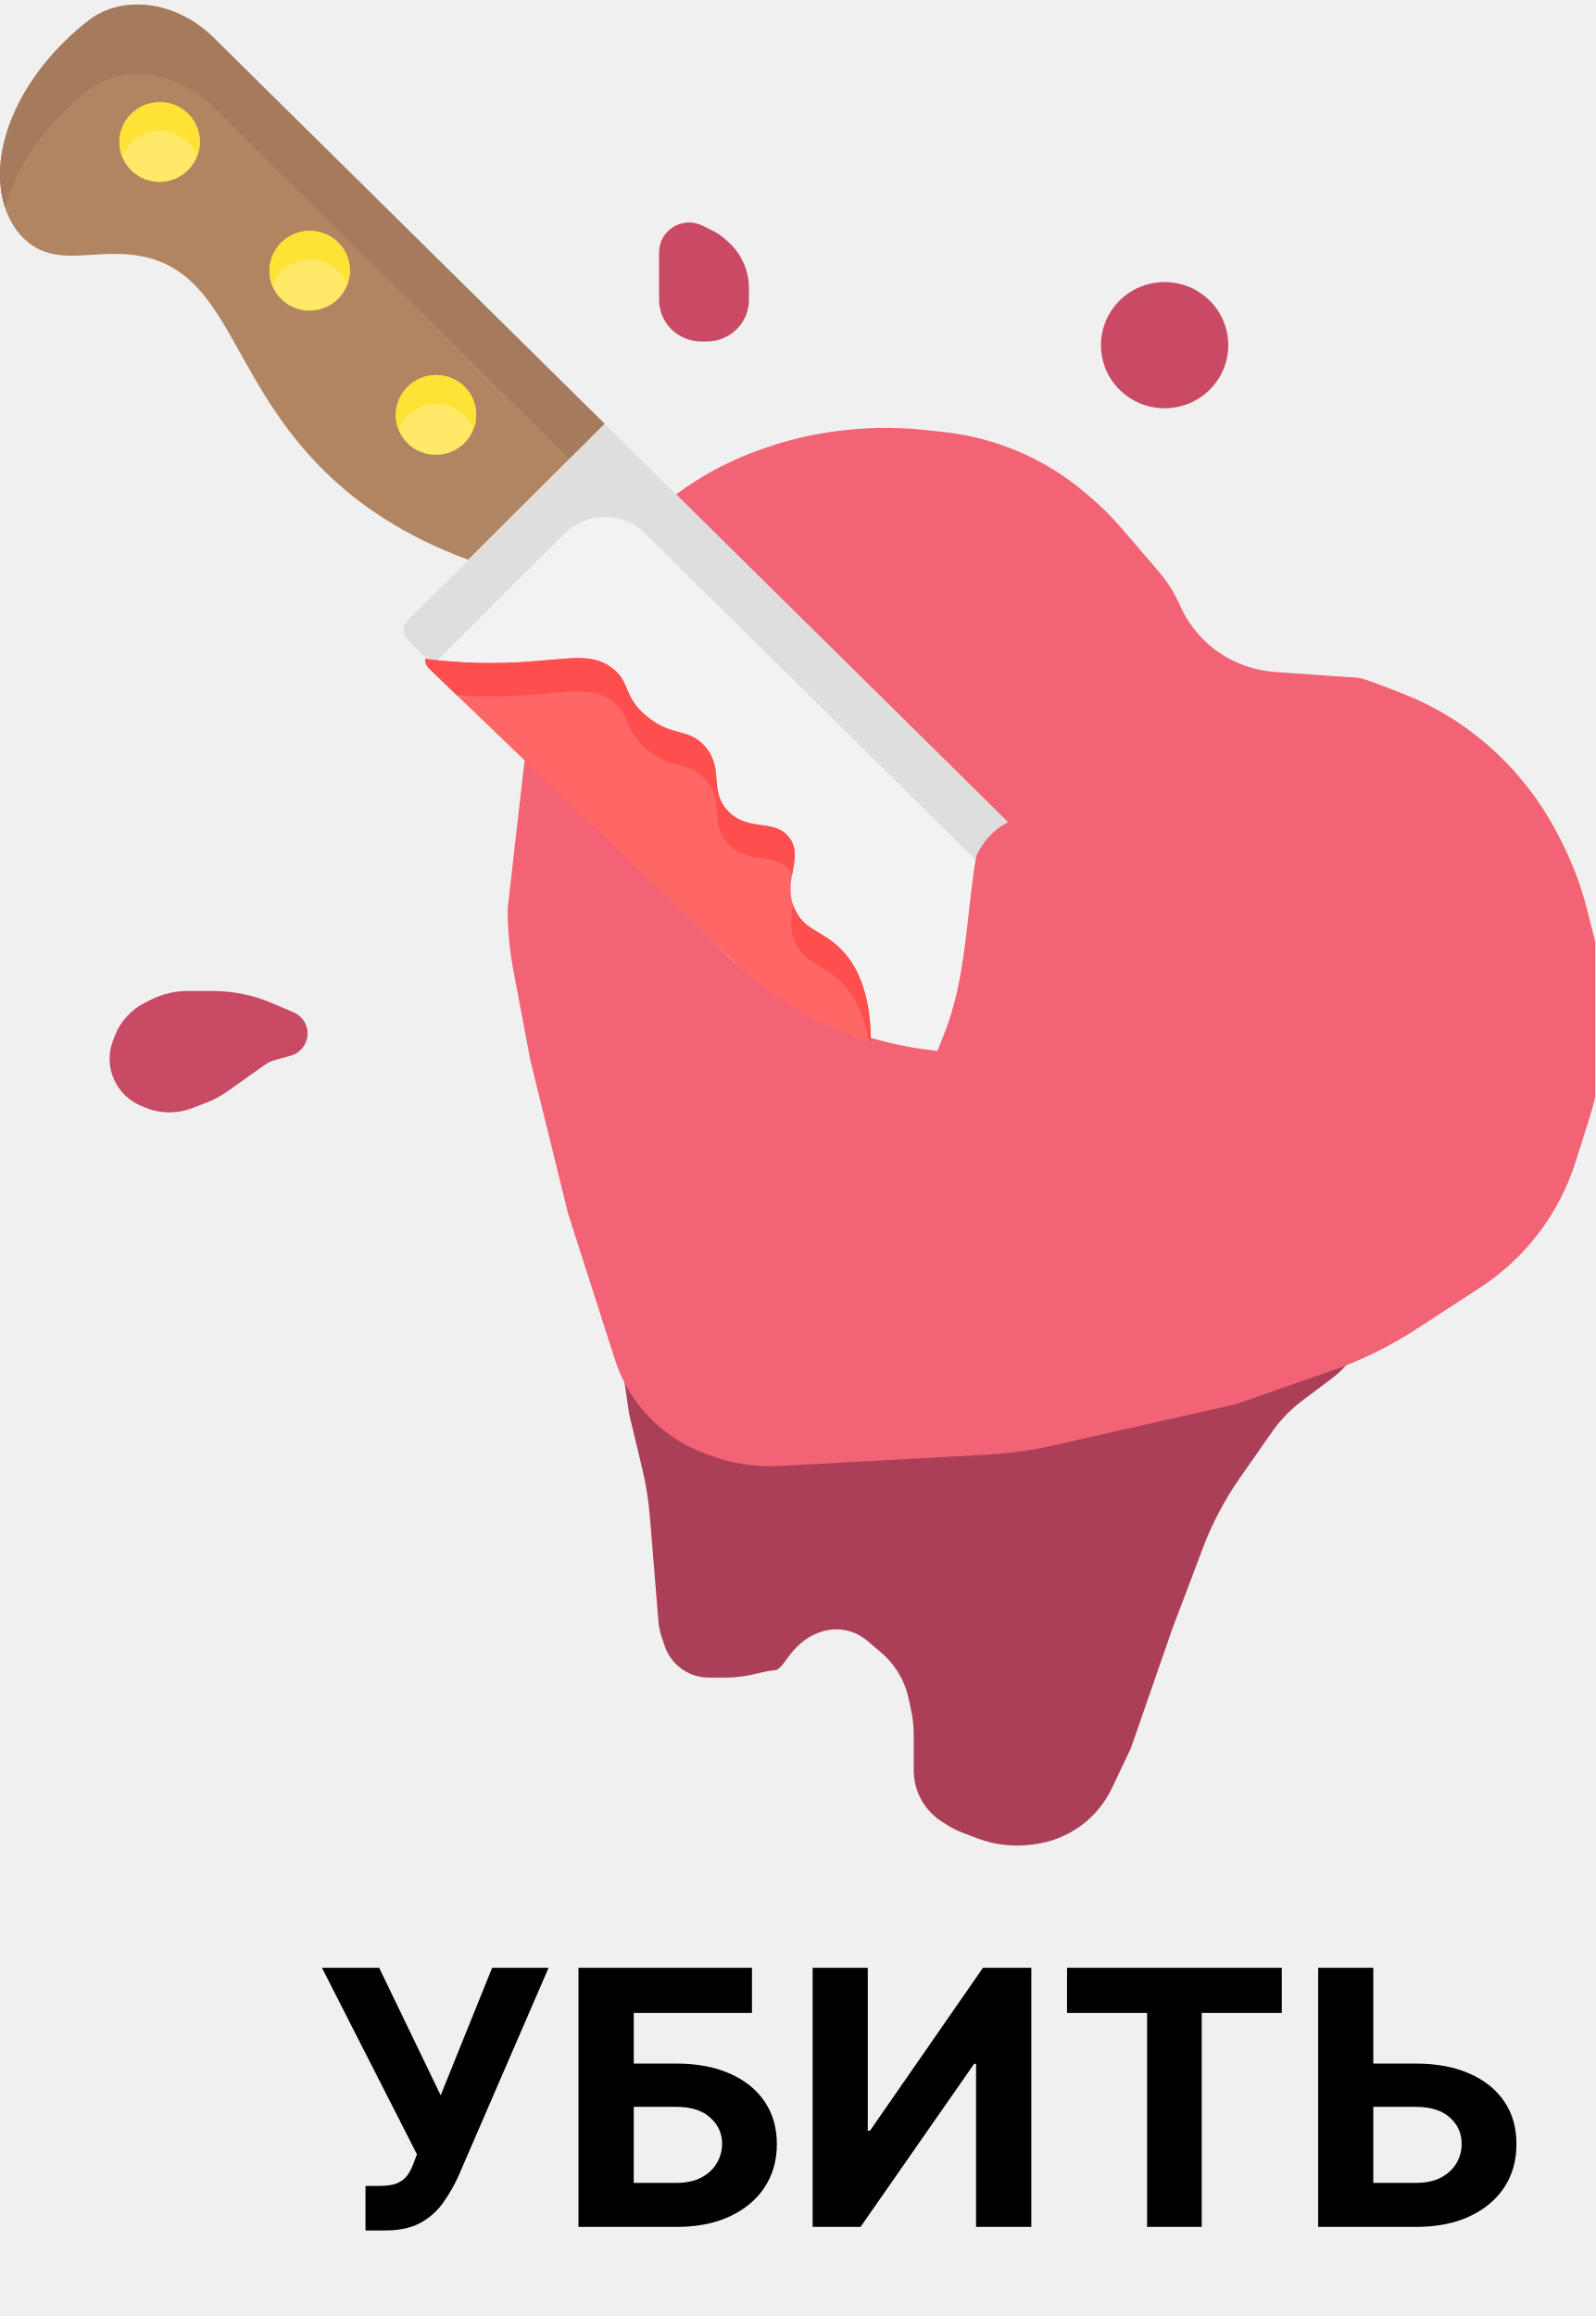
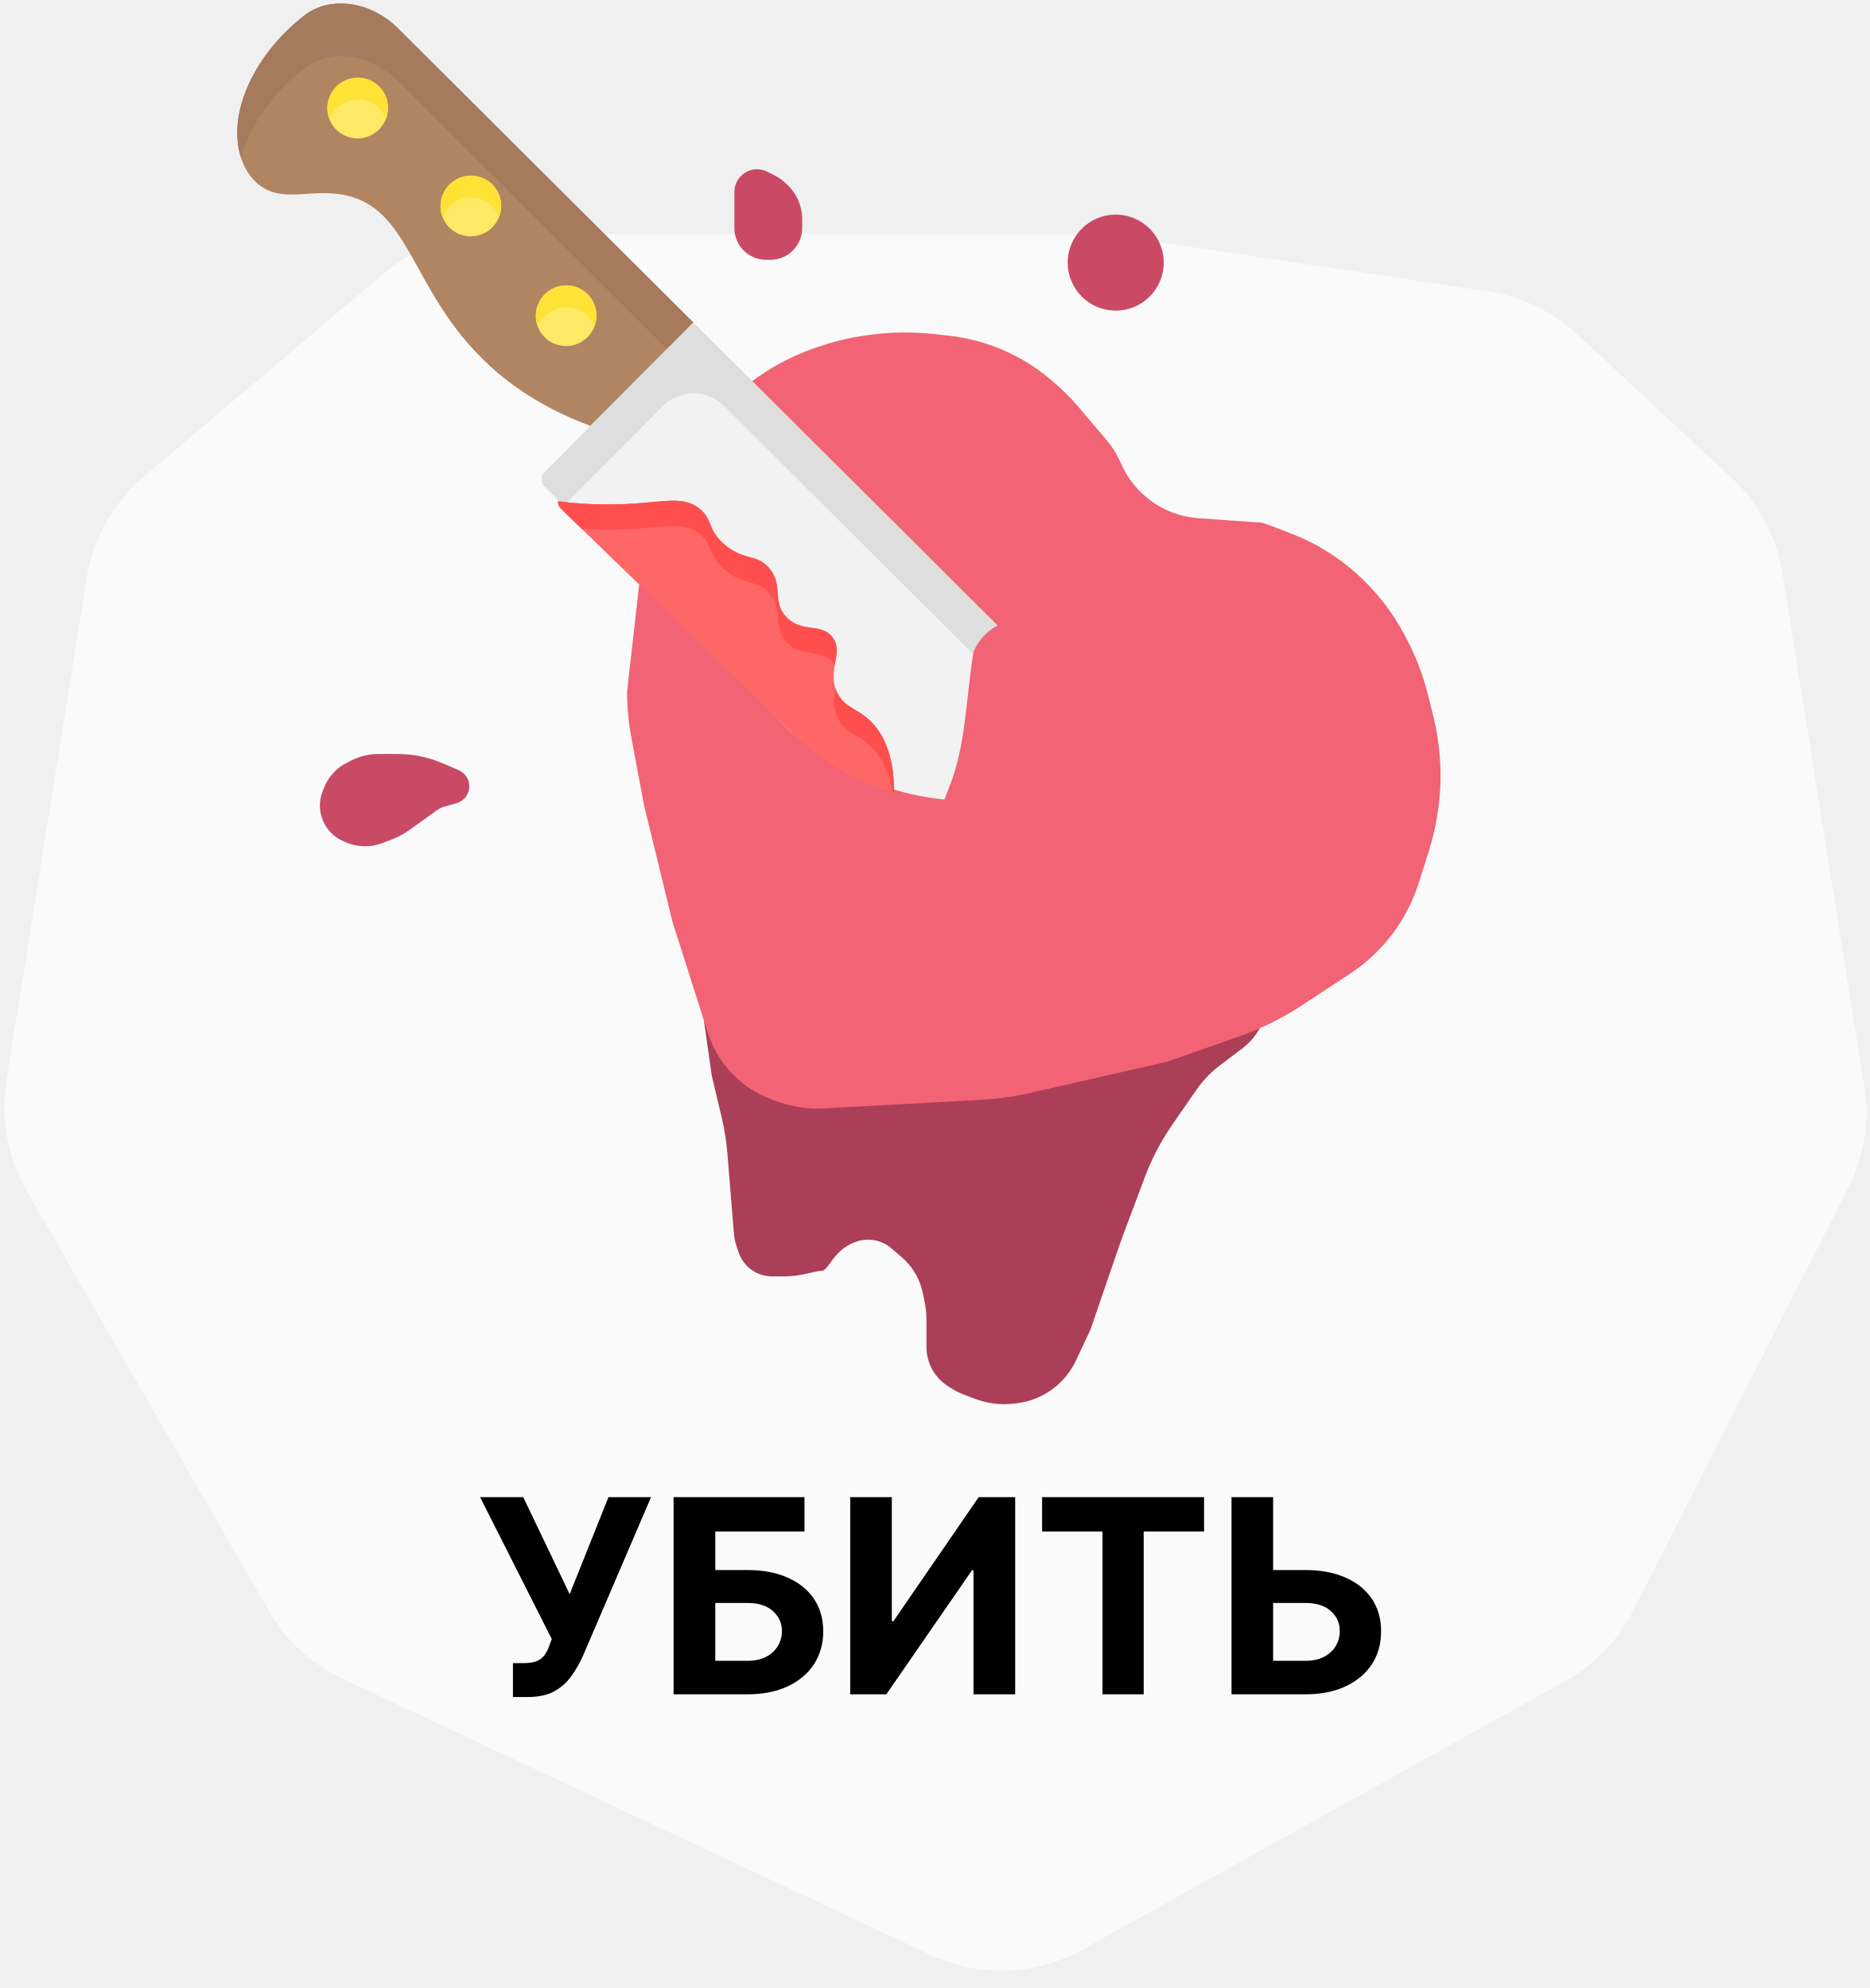
- <svg xmlns="http://www.w3.org/2000/svg" width="62" height="90" viewBox="0 0 62 90" fill="none">
-   <g clip-path="url(#clip0_381_112)">
-     <path d="M50.604 54.437L51.806 53.532C52.348 53.123 52.745 52.555 52.939 51.908C53.133 51.262 53.114 50.571 52.886 49.935C52.657 49.3 52.231 48.753 51.667 48.374C51.105 47.995 50.434 47.803 49.754 47.827L25.296 48.675C24.219 48.712 23.482 49.765 23.823 50.777C23.853 50.868 23.876 50.961 23.889 51.056L24.451 54.952L24.956 57.057C25.104 57.672 25.204 58.297 25.256 58.928L25.588 62.989C25.606 63.207 25.65 63.422 25.72 63.629L25.833 63.965C25.953 64.322 26.184 64.633 26.492 64.853C26.801 65.074 27.171 65.192 27.552 65.192H28.214C28.614 65.192 29.011 65.134 29.4 65.039C29.695 64.967 29.994 64.904 30.127 64.904C30.242 64.904 30.41 64.715 30.573 64.478C30.881 64.031 31.285 63.644 31.797 63.454L31.851 63.434C32.16 63.319 32.495 63.288 32.821 63.345C33.147 63.402 33.451 63.545 33.702 63.758L34.202 64.183C34.768 64.65 35.159 65.291 35.313 66.005L35.409 66.449C35.477 66.764 35.512 67.085 35.512 67.408V68.801C35.512 69.203 35.615 69.598 35.812 69.95C36.008 70.301 36.292 70.597 36.635 70.81L36.856 70.947C37.027 71.052 37.207 71.142 37.396 71.214L37.973 71.434C38.65 71.692 39.382 71.777 40.1 71.682L40.213 71.667C40.857 71.582 41.469 71.339 41.993 70.959C42.517 70.579 42.937 70.074 43.213 69.492L43.953 67.933L45.554 63.317L46.756 60.142C47.118 59.186 47.597 58.277 48.184 57.437L49.431 55.652C49.755 55.188 50.151 54.778 50.604 54.437Z" fill="#AC3F58" />
-     <path d="M52.685 26.827C52.546 26.827 51.071 26.723 49.495 26.609C48.613 26.544 47.766 26.242 47.045 25.735C46.324 25.228 45.757 24.535 45.404 23.731C45.214 23.297 44.96 22.894 44.651 22.533L43.229 20.875C42.839 20.421 42.412 19.999 41.952 19.613L41.801 19.486C40.342 18.263 38.549 17.498 36.649 17.289L35.943 17.211C34.787 17.084 33.619 17.102 32.467 17.265L32.376 17.278C31.558 17.394 30.752 17.587 29.971 17.857L29.763 17.929C27.748 18.623 25.965 19.854 24.609 21.485L24.438 21.69C23.673 22.611 23.028 23.623 22.517 24.703L22.138 25.504C21.453 26.953 21.011 28.503 20.829 30.093L20.23 35.337C20.23 36.104 20.302 36.87 20.445 37.624L21.103 41.106L22.559 47.019L24.385 52.709C24.625 53.455 25.031 54.138 25.574 54.706C26.117 55.275 26.782 55.715 27.52 55.994L27.763 56.086C28.554 56.384 29.399 56.515 30.244 56.469L38.328 56.03C39.166 55.984 39.998 55.869 40.816 55.684L47.883 54.087L51.554 52.808C52.692 52.412 53.777 51.88 54.785 51.223L57.24 49.625C58.911 48.537 60.151 46.91 60.751 45.019L61.273 43.371C61.971 41.17 62.042 38.82 61.477 36.582L61.208 35.513C60.961 34.534 60.596 33.587 60.121 32.693L60.036 32.532C59.6 31.713 59.064 30.95 58.439 30.261C57.333 29.044 55.975 28.075 54.442 27.464C53.565 27.114 52.807 26.827 52.685 26.827Z" fill="#F16375" stroke="#F16375" stroke-linejoin="round" />
-     <path d="M18.201 21.755C15.637 20.813 14.019 19.594 13.064 18.735C8.624 14.741 9.067 10.041 4.717 9.87C3.349 9.817 2.182 10.234 1.16 9.468C0.049 8.636 -0.431 6.753 0.474 4.562C1.059 3.145 2.136 1.807 3.446 0.795C4.776 -0.233 6.864 0.048 8.289 1.454L23.5 16.475L18.201 21.755Z" fill="#B28562" />
-     <path d="M8.29 1.455L23.501 16.475L22.14 17.831L8.29 4.155C6.865 2.749 4.777 2.467 3.446 3.496C2.137 4.507 1.059 5.845 0.475 7.262C0.365 7.526 0.273 7.796 0.198 8.072C-0.114 7.131 -0.08 5.905 0.475 4.562C1.06 3.145 2.137 1.807 3.447 0.795C4.777 -0.233 6.865 0.048 8.289 1.455H8.29Z" fill="#A57A5D" />
-     <path d="M23.501 16.475L16.343 23.61L15.832 24.119C15.736 24.217 15.681 24.348 15.681 24.485C15.681 24.622 15.736 24.753 15.832 24.849L28.273 37.133C29.589 38.434 31.27 39.443 33.098 40.09C33.247 40.142 33.397 40.193 33.548 40.24C37.599 41.524 42.275 41.039 45.313 38.013L23.501 16.475Z" fill="#F2F2F2" />
-     <path d="M45.313 38.013C44.855 38.468 44.351 38.876 43.809 39.228L25.069 20.723C24.863 20.52 24.619 20.359 24.35 20.25C24.081 20.141 23.792 20.086 23.501 20.087C22.912 20.09 22.349 20.324 21.934 20.738L16.825 25.83L15.832 24.849C15.736 24.753 15.681 24.622 15.681 24.485C15.681 24.349 15.736 24.217 15.832 24.119L16.343 23.611L23.501 16.475L45.313 38.013Z" fill="#DEDEDE" />
-     <path d="M15.382 16.132C15.383 15.721 15.547 15.326 15.84 15.035C16.133 14.743 16.53 14.578 16.945 14.576C17.15 14.575 17.353 14.614 17.543 14.691C17.732 14.768 17.905 14.882 18.05 15.025C18.195 15.168 18.311 15.339 18.389 15.526C18.468 15.714 18.508 15.915 18.508 16.118C18.507 16.53 18.343 16.924 18.05 17.216C17.757 17.508 17.36 17.673 16.945 17.675C16.74 17.676 16.537 17.637 16.347 17.56C16.157 17.483 15.985 17.369 15.84 17.226C15.694 17.082 15.579 16.912 15.501 16.724C15.422 16.537 15.382 16.335 15.382 16.132Z" fill="#FFE966" />
-     <path d="M18.05 15.024C18.264 15.236 18.411 15.505 18.474 15.798C18.537 16.091 18.512 16.396 18.403 16.675C18.29 16.384 18.091 16.133 17.83 15.957C17.57 15.781 17.261 15.687 16.945 15.689C16.629 15.69 16.32 15.787 16.06 15.965C15.8 16.143 15.6 16.395 15.487 16.688C15.379 16.409 15.354 16.104 15.417 15.811C15.47 15.565 15.582 15.334 15.744 15.14C15.906 14.946 16.113 14.794 16.347 14.696C16.729 14.538 17.159 14.536 17.543 14.691C17.733 14.768 17.905 14.881 18.05 15.024Z" fill="#FFE236" />
-     <path d="M10.473 10.529C10.473 10.117 10.637 9.723 10.93 9.431C11.223 9.139 11.62 8.974 12.035 8.972C12.24 8.971 12.444 9.01 12.633 9.087C12.823 9.164 12.995 9.278 13.141 9.421C13.286 9.565 13.401 9.735 13.479 9.923C13.558 10.111 13.598 10.312 13.598 10.515C13.598 10.926 13.433 11.321 13.14 11.613C12.848 11.904 12.45 12.069 12.035 12.072C11.83 12.073 11.627 12.033 11.438 11.956C11.248 11.879 11.075 11.766 10.93 11.622C10.785 11.479 10.67 11.308 10.591 11.121C10.513 10.933 10.473 10.732 10.473 10.529ZM4.641 5.526C4.641 5.115 4.806 4.72 5.098 4.428C5.391 4.137 5.789 3.972 6.204 3.969C6.409 3.968 6.612 4.007 6.802 4.085C6.991 4.162 7.164 4.275 7.309 4.419C7.454 4.562 7.569 4.732 7.648 4.92C7.726 5.108 7.767 5.309 7.766 5.512C7.766 5.924 7.602 6.318 7.309 6.61C7.016 6.902 6.619 7.067 6.204 7.069C5.999 7.07 5.795 7.031 5.606 6.954C5.416 6.877 5.244 6.763 5.098 6.62C4.953 6.476 4.838 6.306 4.76 6.118C4.681 5.93 4.641 5.729 4.641 5.526Z" fill="#FFE966" />
-     <path d="M13.14 9.421C13.354 9.633 13.501 9.901 13.564 10.194C13.627 10.488 13.602 10.792 13.493 11.072C13.38 10.78 13.181 10.53 12.921 10.354C12.66 10.177 12.351 10.084 12.035 10.085C11.719 10.087 11.411 10.183 11.15 10.361C10.89 10.54 10.691 10.792 10.578 11.085C10.469 10.805 10.444 10.501 10.507 10.207C10.56 9.961 10.672 9.731 10.834 9.537C10.996 9.343 11.203 9.19 11.437 9.093C11.819 8.934 12.25 8.932 12.634 9.087C12.823 9.164 12.995 9.278 13.14 9.421ZM7.309 4.418C7.522 4.63 7.669 4.898 7.732 5.191C7.795 5.484 7.77 5.789 7.661 6.069C7.549 5.777 7.349 5.527 7.089 5.351C6.828 5.174 6.519 5.081 6.204 5.082C5.887 5.084 5.579 5.18 5.319 5.359C5.059 5.537 4.859 5.789 4.746 6.082C4.637 5.802 4.613 5.497 4.675 5.204C4.728 4.958 4.84 4.728 5.002 4.534C5.164 4.34 5.371 4.187 5.605 4.09C5.988 3.931 6.418 3.929 6.802 4.084C6.991 4.161 7.164 4.275 7.309 4.418V4.418Z" fill="#FFE236" />
-     <path d="M16.527 25.605C16.523 25.674 16.535 25.744 16.561 25.808C16.587 25.873 16.626 25.932 16.677 25.98L28.758 37.596C30.035 38.826 31.657 39.773 33.413 40.37C33.557 40.418 33.701 40.465 33.846 40.508C33.847 38.446 33.22 37.403 32.628 36.831C31.928 36.153 31.318 36.17 30.927 35.403C30.345 34.259 31.272 33.374 30.683 32.565C30.117 31.785 29.08 32.356 28.285 31.509C27.529 30.704 28.165 29.87 27.388 28.996C26.747 28.274 26.138 28.652 25.156 27.853C24.184 27.064 24.532 26.501 23.761 25.939C22.802 25.241 21.775 25.754 19.162 25.765C18.281 25.769 17.401 25.716 16.527 25.605Z" fill="#FF6666" />
-     <path d="M32.65 38.124C31.95 37.446 31.339 37.464 30.949 36.696C30.661 36.13 30.743 35.628 30.827 35.166C30.855 35.247 30.889 35.326 30.927 35.403C31.318 36.17 31.928 36.153 32.628 36.831C33.22 37.403 33.847 38.446 33.846 40.508L33.769 40.484C33.569 39.266 33.099 38.559 32.65 38.124ZM19.162 25.765C21.775 25.754 22.802 25.241 23.761 25.939C24.532 26.501 24.185 27.064 25.156 27.853C26.138 28.652 26.747 28.274 27.388 28.996C28.165 29.87 27.529 30.704 28.285 31.509C29.08 32.356 30.117 31.785 30.683 32.564C31.004 33.006 30.875 33.471 30.785 33.986C30.761 33.942 30.735 33.899 30.705 33.858C30.138 33.078 29.102 33.649 28.306 32.802C27.55 31.997 28.187 31.164 27.41 30.289C26.769 29.568 26.16 29.945 25.177 29.146C24.206 28.357 24.554 27.794 23.783 27.233C22.824 26.534 21.797 27.047 19.184 27.059C18.706 27.061 18.228 27.046 17.752 27.014L16.677 25.98C16.626 25.932 16.587 25.873 16.561 25.808C16.535 25.744 16.523 25.674 16.527 25.604C17.401 25.715 18.281 25.769 19.162 25.765Z" fill="#FF4E4E" />
-     <path d="M10.685 41.194L11.29 41.027C12.021 40.826 12.194 39.877 11.58 39.434C11.525 39.395 11.466 39.362 11.404 39.335L10.559 38.976C9.834 38.668 9.054 38.51 8.265 38.51H7.288C6.802 38.51 6.323 38.622 5.889 38.837L5.651 38.955C5.105 39.225 4.681 39.688 4.462 40.252L4.392 40.434C4.205 40.916 4.215 41.451 4.42 41.926C4.625 42.401 5.009 42.778 5.49 42.976L5.644 43.04C6.225 43.28 6.877 43.289 7.465 43.064L7.985 42.866C8.288 42.751 8.575 42.598 8.839 42.411L10.305 41.373C10.42 41.292 10.549 41.231 10.685 41.194Z" fill="#C94A65" />
-     <path d="M29.108 11.2V11.652C29.108 12.081 28.936 12.492 28.63 12.795C28.324 13.099 27.909 13.269 27.476 13.269H27.248C26.815 13.269 26.4 13.099 26.093 12.795C25.787 12.492 25.615 12.081 25.615 11.652V9.8C25.615 9.603 25.666 9.409 25.763 9.238C25.859 9.066 25.999 8.921 26.167 8.818C26.336 8.715 26.529 8.656 26.727 8.647C26.925 8.638 27.123 8.679 27.3 8.767L27.706 8.969C27.864 9.047 28.011 9.145 28.144 9.26L28.27 9.369C28.533 9.598 28.744 9.879 28.889 10.195C29.033 10.51 29.108 10.853 29.108 11.2Z" fill="#CA4A65" />
-     <path d="M45.263 15.865C46.629 15.865 47.737 14.768 47.737 13.414C47.737 12.059 46.629 10.961 45.263 10.961C43.896 10.961 42.789 12.059 42.789 13.414C42.789 14.768 43.896 15.865 45.263 15.865Z" fill="#CA4A65" />
-     <path d="M37.911 33.445C37.93 33.328 37.955 33.235 37.986 33.173C39.235 30.698 42.795 31.492 45.05 33.125C46.29 34.023 47.359 34.817 47.592 35.048C48.174 35.625 49.338 36.923 50.066 38.221C50.793 39.519 49.92 42.548 49.338 43.846C48.756 45.144 43.953 46.442 42.643 46.442C41.333 46.442 37.113 44.135 36.385 43.846C35.803 43.615 36.142 41.827 36.385 40.962L36.7 40.165C37.546 38.033 37.547 35.707 37.911 33.445Z" fill="#F16375" />
-     <path d="M14.205 86.676V84.945H14.756C15.03 84.945 15.252 84.913 15.421 84.847C15.589 84.778 15.723 84.678 15.822 84.547C15.925 84.413 16.011 84.245 16.08 84.046L16.204 83.716L12.513 76.469H14.736L17.127 81.425L19.127 76.469H21.32L17.817 84.562C17.652 84.928 17.451 85.277 17.217 85.604C16.988 85.926 16.687 86.192 16.339 86.381C15.981 86.578 15.525 86.676 14.969 86.676H14.205ZM22.482 86.538V76.469H29.225V78.224H24.631V80.191H26.283C27.086 80.191 27.779 80.32 28.362 80.579C28.947 80.835 29.399 81.197 29.716 81.666C30.034 82.135 30.192 82.687 30.192 83.323C30.192 83.955 30.034 84.514 29.716 84.999C29.399 85.481 28.947 85.858 28.362 86.13C27.779 86.402 27.087 86.538 26.283 86.538H22.482ZM24.63 84.827H26.283C26.666 84.827 26.991 84.759 27.255 84.621C27.52 84.48 27.72 84.295 27.855 84.065C27.994 83.835 28.066 83.571 28.064 83.303C28.064 82.903 27.91 82.565 27.602 82.29C27.298 82.012 26.858 81.872 26.283 81.872H24.631L24.63 84.827ZM31.583 76.469H33.726V82.801H33.811L38.202 76.469H40.082V86.538H37.934V80.2H37.859L33.444 86.538H31.583V76.469ZM41.47 78.224V76.469H49.816V78.224H46.705V86.538H44.581V78.224H41.47ZM52.604 80.191H55.025C55.832 80.191 56.527 80.32 57.109 80.579C57.695 80.835 58.146 81.197 58.464 81.666C58.781 82.135 58.938 82.687 58.935 83.323C58.938 83.955 58.781 84.514 58.464 84.999C58.146 85.481 57.695 85.858 57.109 86.13C56.527 86.402 55.832 86.538 55.025 86.538H51.23V76.469H53.373V84.827H55.025C55.412 84.827 55.738 84.759 56.002 84.621C56.267 84.48 56.467 84.295 56.603 84.065C56.741 83.835 56.812 83.571 56.806 83.303C56.81 82.903 56.657 82.565 56.35 82.29C56.046 82.012 55.604 81.872 55.025 81.872H52.604V80.191Z" fill="black" />
-   </g>
-   <defs>
-     <clipPath id="clip0_381_112">
-       <rect width="62" height="90" fill="white" />
-     </clipPath>
-   </defs>
+ <svg xmlns="http://www.w3.org/2000/svg" width="331" height="352" fill="none">
+   <path d="m25.735 84.819 42.46-35.951A29 29 0 0 1 86.933 42h106.83c1.435 0 2.867.106 4.287.319l65.288 9.758a29.001 29.001 0 0 1 15.464 7.446l27.353 25.44a29.001 29.001 0 0 1 8.888 16.667l14.471 90.725a28.998 28.998 0 0 1-2.789 17.714l-38.115 74.943a28.994 28.994 0 0 1-11.748 12.195l-85.49 47.569a29 29 0 0 1-26.431.907L60.834 296.776A28.996 28.996 0 0 1 48.04 285.01L5.131 210.568a29 29 0 0 1-3.512-19.05l14.217-89.135a29 29 0 0 1 9.899-17.564z" fill="#FAFAFA" stroke="#FAFAFA" stroke-linejoin="round" />
+   <path d="m215.85 188.714 4.128-3.138a11.014 11.014 0 0 0-7.049-19.776l-84.027 2.941c-3.696.129-6.229 3.777-5.06 7.285.105.315.182.639.229.968L126 190.5l1.737 7.297c.508 2.132.852 4.3 1.029 6.485l1.142 14.081c.061.755.213 1.5.453 2.219l.387 1.162a6.222 6.222 0 0 0 5.905 4.256h2.275c1.375 0 2.74-.203 4.074-.532 1.013-.249 2.04-.468 2.498-.468.396 0 .971-.653 1.533-1.475 1.059-1.551 2.445-2.892 4.203-3.551l.186-.07a6.344 6.344 0 0 1 6.361 1.125l1.717 1.471a11.306 11.306 0 0 1 3.818 6.318l.33 1.539c.234 1.092.352 2.206.352 3.324v4.83a8.214 8.214 0 0 0 3.86 6.964l.757.473c.587.367 1.208.677 1.855.926l1.984.763a14.887 14.887 0 0 0 7.308.861l.386-.051a13.333 13.333 0 0 0 10.307-7.543L193 235.5l5.5-16 4.128-11.007a43.02 43.02 0 0 1 4.907-9.378l4.285-6.188a18.55 18.55 0 0 1 4.03-4.213z" fill="#AC3F58" />
+   <path d="M223 93c-.48 0-5.545-.36-10.961-.756a16.655 16.655 0 0 1-14.053-9.976 16.69 16.69 0 0 0-2.588-4.153l-4.885-5.747a37.843 37.843 0 0 0-4.386-4.376l-.52-.44a33.039 33.039 0 0 0-17.699-7.618l-2.425-.27a47.424 47.424 0 0 0-11.943.187l-.311.045a44.18 44.18 0 0 0-8.264 2.007l-.715.25a39.941 39.941 0 0 0-17.707 12.33l-.584.71a49.424 49.424 0 0 0-6.602 10.445l-1.301 2.777a50.988 50.988 0 0 0-4.498 15.909L111.5 122.5c0 2.661.247 5.316.737 7.931L114.5 142.5l5 20.5 6.276 19.724a18.04 18.04 0 0 0 10.768 11.388l.835.318a20.756 20.756 0 0 0 8.524 1.329l27.771-1.522a51.033 51.033 0 0 0 8.55-1.2L206.5 187.5l12.613-4.431a51.025 51.025 0 0 0 11.102-5.496l8.431-5.541a29.78 29.78 0 0 0 12.062-15.966l1.796-5.714a43.395 43.395 0 0 0 .7-23.534l-.926-3.706a43.794 43.794 0 0 0-3.732-9.775l-.294-.558a38.719 38.719 0 0 0-5.487-7.873c-3.797-4.219-8.464-7.58-13.73-9.699C226.022 93.995 223.417 93 223 93z" fill="#F16375" stroke="#F16375" stroke-linejoin="round" />
+   <path d="M104.53 75.416c-8.81-3.264-14.368-7.49-17.649-10.469-15.253-13.843-13.733-30.138-28.677-30.73-4.7-.186-8.706 1.261-12.22-1.393-3.817-2.885-5.463-9.413-2.355-17.01 2.01-4.912 5.71-9.55 10.21-13.059C58.408-.809 65.583.167 70.476 5.042l52.259 52.07-18.206 18.304z" fill="#B28562" />
+   <path d="m70.478 5.043 52.259 52.07-4.677 4.702-47.582-47.41c-4.893-4.876-12.068-5.852-16.639-2.287-4.498 3.508-8.2 8.146-10.209 13.058a23.494 23.494 0 0 0-.95 2.806c-1.072-3.26-.954-7.512.95-12.168 2.01-4.911 5.71-9.55 10.209-13.058C58.409-.808 65.585.167 70.477 5.043z" fill="#A57A5D" />
+   <path d="M122.737 57.112 98.146 81.849l-1.755 1.765a1.81 1.81 0 0 0-.52 1.268c0 .473.187.927.52 1.263l42.74 42.584c4.52 4.508 10.295 8.008 16.576 10.249.513.181 1.027.357 1.547.52 13.916 4.453 29.979 2.771 40.418-7.72l-74.935-74.666z" fill="#F2F2F2" />
+   <path d="M197.672 131.778a32.116 32.116 0 0 1-5.169 4.211l-64.38-64.149a7.556 7.556 0 0 0-2.47-1.639 7.602 7.602 0 0 0-2.916-.566 7.648 7.648 0 0 0-5.384 2.255l-17.55 17.654-3.411-3.399a1.793 1.793 0 0 1-.52-1.263c0-.473.186-.929.52-1.268l1.754-1.764 24.591-24.738 74.935 74.666z" fill="#DEDEDE" />
+   <path d="M94.846 55.925a5.4 5.4 0 0 1 5.368-5.396 5.341 5.341 0 0 1 5.368 5.348 5.4 5.4 0 0 1-5.368 5.397 5.342 5.342 0 0 1-5.368-5.349z" fill="#FFE966" />
+   <path d="M104.01 52.085a5.359 5.359 0 0 1 1.212 5.723 5.31 5.31 0 0 0-1.966-2.49 5.349 5.349 0 0 0-3.042-.93 5.391 5.391 0 0 0-5.008 3.465 5.364 5.364 0 0 1-.243-3.042 5.412 5.412 0 0 1 3.196-3.864 5.382 5.382 0 0 1 4.111-.019 5.32 5.32 0 0 1 1.74 1.157z" fill="#FFE236" />
+   <path d="M77.978 36.5a5.4 5.4 0 0 1 5.369-5.397 5.342 5.342 0 0 1 5.368 5.348 5.4 5.4 0 0 1-5.368 5.397 5.342 5.342 0 0 1-5.369-5.348zM57.944 19.157a5.4 5.4 0 0 1 5.369-5.397 5.342 5.342 0 0 1 5.368 5.349 5.4 5.4 0 0 1-5.368 5.397 5.342 5.342 0 0 1-5.369-5.35z" fill="#FFE966" />
+   <path d="M87.143 32.66a5.354 5.354 0 0 1 1.212 5.722 5.306 5.306 0 0 0-1.966-2.49 5.35 5.35 0 0 0-3.042-.93 5.391 5.391 0 0 0-5.008 3.465 5.365 5.365 0 0 1-.243-3.041 5.412 5.412 0 0 1 3.195-3.865 5.382 5.382 0 0 1 4.112-.019 5.32 5.32 0 0 1 1.74 1.157zM67.109 15.316a5.354 5.354 0 0 1 1.211 5.722 5.306 5.306 0 0 0-1.966-2.489 5.351 5.351 0 0 0-3.041-.93 5.39 5.39 0 0 0-5.008 3.464 5.365 5.365 0 0 1-.243-3.041 5.413 5.413 0 0 1 3.195-3.865 5.38 5.38 0 0 1 4.111-.018c.652.267 1.243.66 1.74 1.156z" fill="#FFE236" />
+   <path d="M98.778 88.762a1.692 1.692 0 0 0 .515 1.303l41.502 40.269c4.39 4.263 9.962 7.545 15.996 9.614.494.168.987.33 1.487.48.003-7.148-2.152-10.763-4.184-12.749-2.405-2.35-4.502-2.289-5.844-4.95-1.999-3.966 1.184-7.031-.839-9.839-1.946-2.702-5.508-.722-8.241-3.66-2.595-2.79-.409-5.679-3.079-8.712-2.203-2.501-4.293-1.19-7.669-3.96-3.337-2.738-2.143-4.689-4.791-6.636-3.294-2.42-6.824-.641-15.801-.602a68.683 68.683 0 0 1-9.052-.558z" fill="#F66" />
+   <path d="M154.169 132.163c-2.405-2.351-4.503-2.289-5.844-4.95-.989-1.962-.709-3.704-.42-5.303.097.281.212.554.345.819 1.342 2.661 3.439 2.6 5.844 4.95 2.032 1.986 4.187 5.601 4.184 12.749l-.267-.083c-.685-4.223-2.299-6.674-3.842-8.182zM107.83 89.32c8.977-.04 12.507-1.819 15.801.602 2.648 1.947 1.455 3.898 4.791 6.636 3.376 2.77 5.466 1.459 7.669 3.96 2.67 3.033.484 5.922 3.079 8.712 2.733 2.938 6.295.958 8.241 3.66 1.104 1.532.659 3.141.35 4.93a3.802 3.802 0 0 0-.275-.447c-1.947-2.701-5.508-.722-8.241-3.659-2.596-2.79-.409-5.68-3.079-8.712-2.203-2.501-4.293-1.191-7.669-3.961-3.337-2.737-2.143-4.688-4.792-6.635-3.293-2.42-6.823-.642-15.8-.603a69.02 69.02 0 0 1-4.919-.154l-3.693-3.584a1.694 1.694 0 0 1-.515-1.303c3.001.385 6.025.571 9.052.558z" fill="#FF4E4E" />
+   <path d="m78.707 142.804 2.078-.578c2.511-.697 3.106-3.987.998-5.52a3.126 3.126 0 0 0-.605-.344l-2.905-1.245a19.999 19.999 0 0 0-7.878-1.617h-3.357c-1.67 0-3.315.389-4.808 1.135l-.816.408a8.4 8.4 0 0 0-4.084 4.498l-.242.629a6.874 6.874 0 0 0 3.773 8.814l.528.22a8.41 8.41 0 0 0 6.256.086l1.788-.687a13.229 13.229 0 0 0 2.933-1.579l5.037-3.598a4.158 4.158 0 0 1 1.303-.622z" fill="#C94A65" />
+   <path d="M142 38.826v1.566A5.608 5.608 0 0 1 136.392 46h-.784A5.606 5.606 0 0 1 130 40.392v-6.42a4 4 0 0 1 5.789-3.578l1.394.698c.543.27 1.048.61 1.504 1.01l.433.378a8.433 8.433 0 0 1 2.88 6.346z" fill="#CA4A65" />
+   <circle cx="197.5" cy="46.5" r="8.5" fill="#CA4A65" />
+   <path d="M172.244 115.944c.065-.408.149-.731.256-.944 4.29-8.581 16.522-5.829 24.268-.168 4.261 3.115 7.932 5.868 8.732 6.668 2 2 6 6.5 8.5 11s-.5 15-2.5 19.5-18.5 9-23 9-19-8-21.5-9c-2-.8-.834-7 0-10l1.084-2.761c2.904-7.39 2.91-15.454 4.16-23.295z" fill="#F16375" />
+   <path d="M90.801 300.477v-6h1.892c.943 0 1.705-.113 2.284-.341.58-.238 1.04-.585 1.381-1.039.352-.466.648-1.046.886-1.739l.427-1.142-12.682-25.125h7.636l8.216 17.182 6.869-17.182h7.534l-12.034 28.057a20.815 20.815 0 0 1-2.062 3.613 8.948 8.948 0 0 1-3.017 2.694c-1.228.681-2.796 1.022-4.705 1.022h-2.625zm28.436-.477v-34.909h23.165v6.085h-15.784v6.818h5.676c2.761 0 5.142.449 7.142 1.347 2.011.886 3.563 2.142 4.653 3.767 1.091 1.625 1.637 3.54 1.637 5.744 0 2.193-.546 4.131-1.637 5.813-1.09 1.67-2.642 2.977-4.653 3.92-2 .943-4.381 1.415-7.142 1.415h-13.057zm7.381-5.932h5.676c1.318 0 2.432-.238 3.341-.716.909-.488 1.597-1.13 2.062-1.926a5.088 5.088 0 0 0 .716-2.642c0-1.386-.528-2.557-1.585-3.511-1.045-.966-2.557-1.449-4.534-1.449h-5.676v10.244zm23.885-28.977h7.363v21.954h.29l15.085-21.954h6.461V300h-7.381v-21.972h-.256L156.895 300h-6.392v-34.909zm33.967 6.085v-6.085h28.671v6.085h-10.688V300h-7.295v-28.824H184.47zm38.25 6.818h8.318c2.773 0 5.159.449 7.159 1.347 2.012.886 3.563 2.142 4.654 3.767 1.091 1.625 1.631 3.54 1.619 5.744.012 2.193-.528 4.131-1.619 5.813-1.091 1.67-2.642 2.977-4.654 3.92-2 .943-4.386 1.415-7.159 1.415h-13.039v-34.909h7.363v28.977h5.676c1.33 0 2.449-.238 3.358-.716.909-.488 1.597-1.13 2.063-1.926a4.98 4.98 0 0 0 .699-2.642c.011-1.386-.512-2.557-1.569-3.511-1.045-.966-2.562-1.449-4.551-1.449h-8.318v-5.83z" fill="#000" />
</svg>
